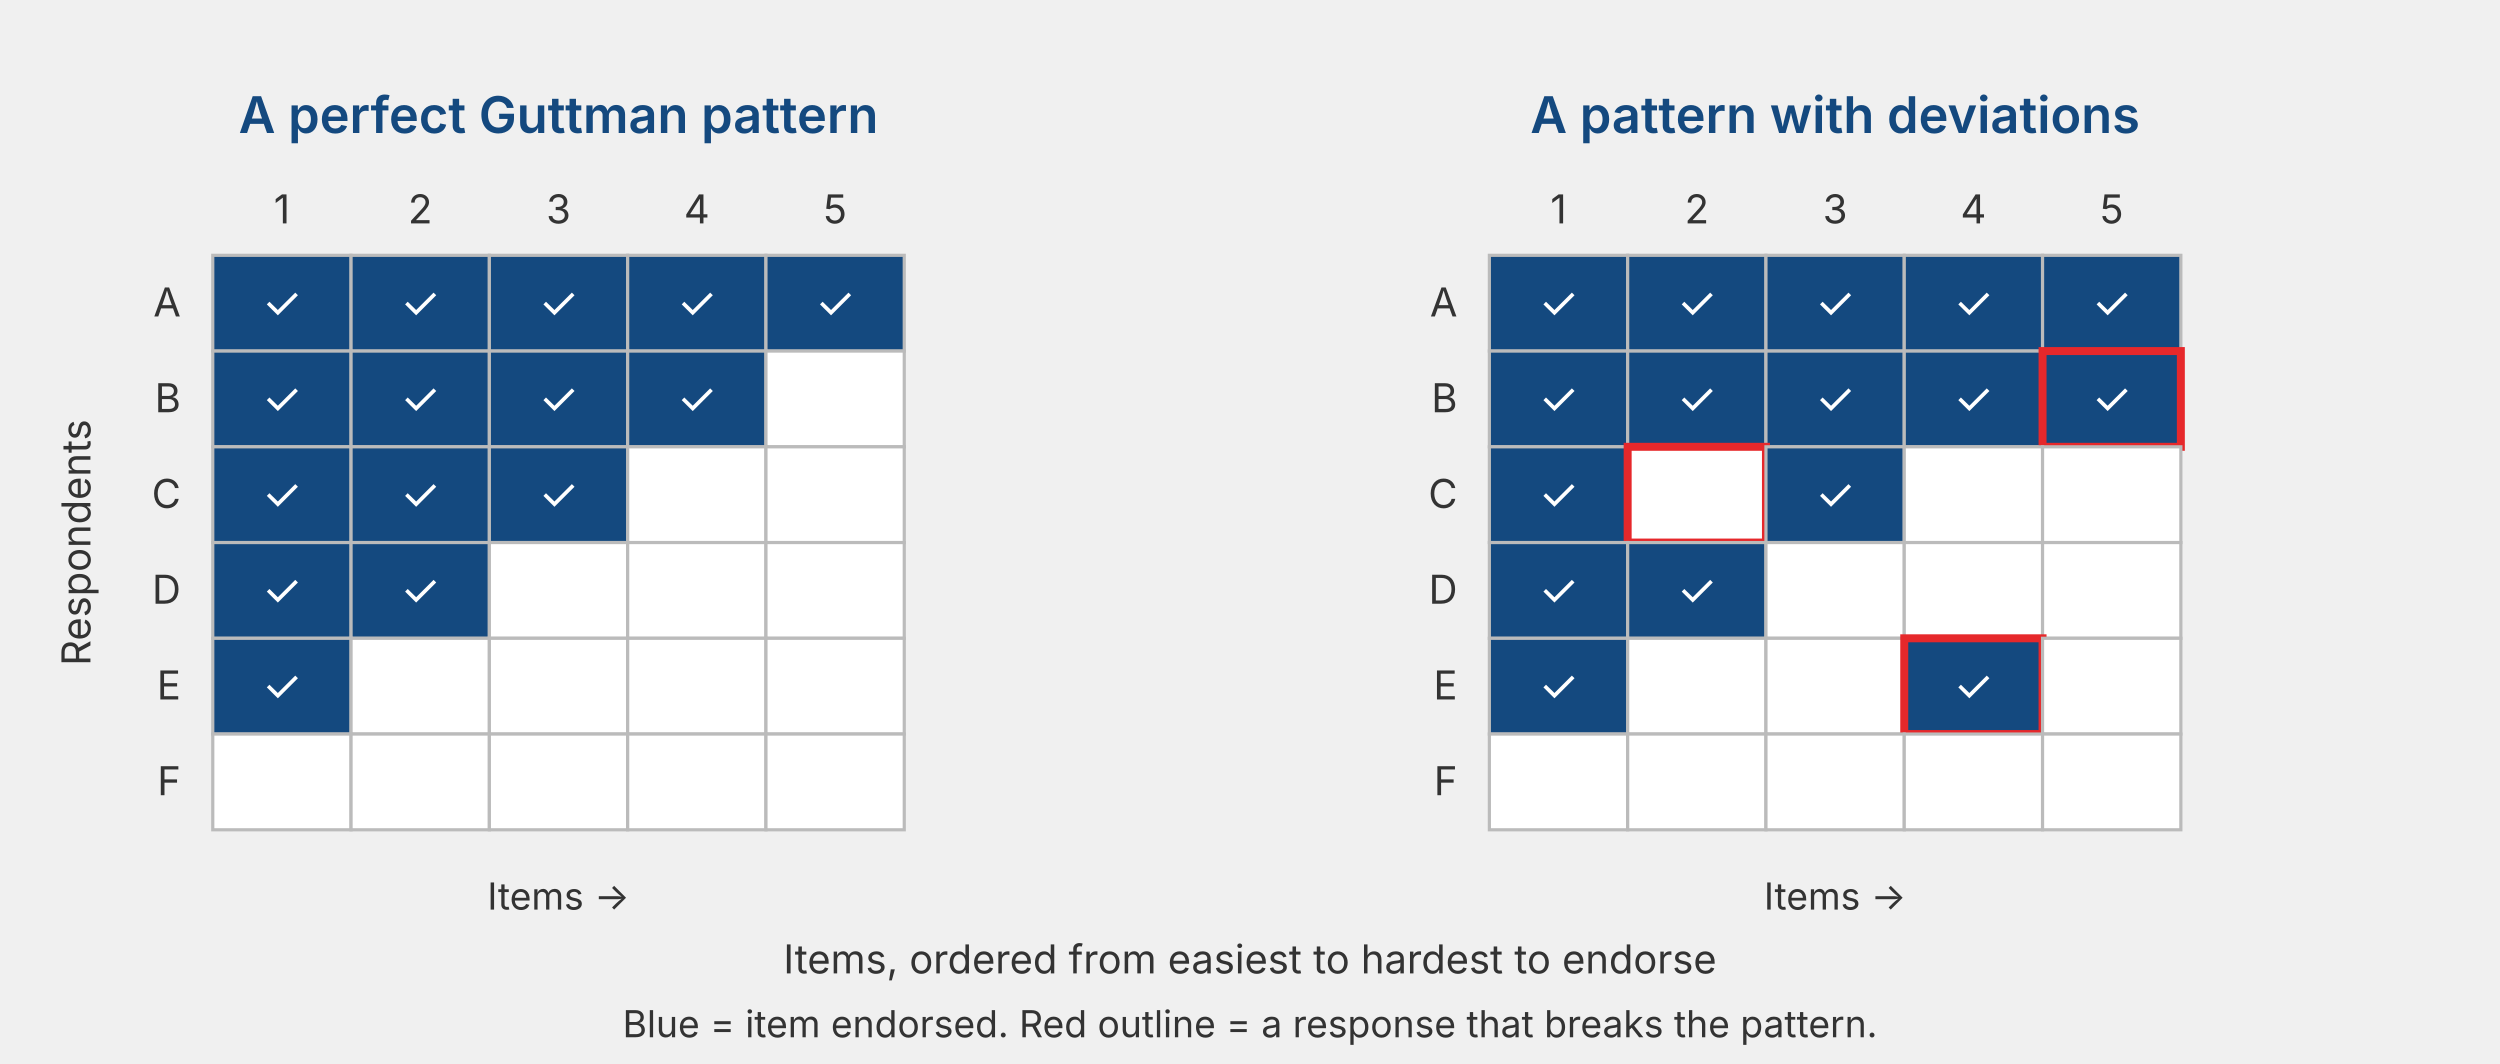
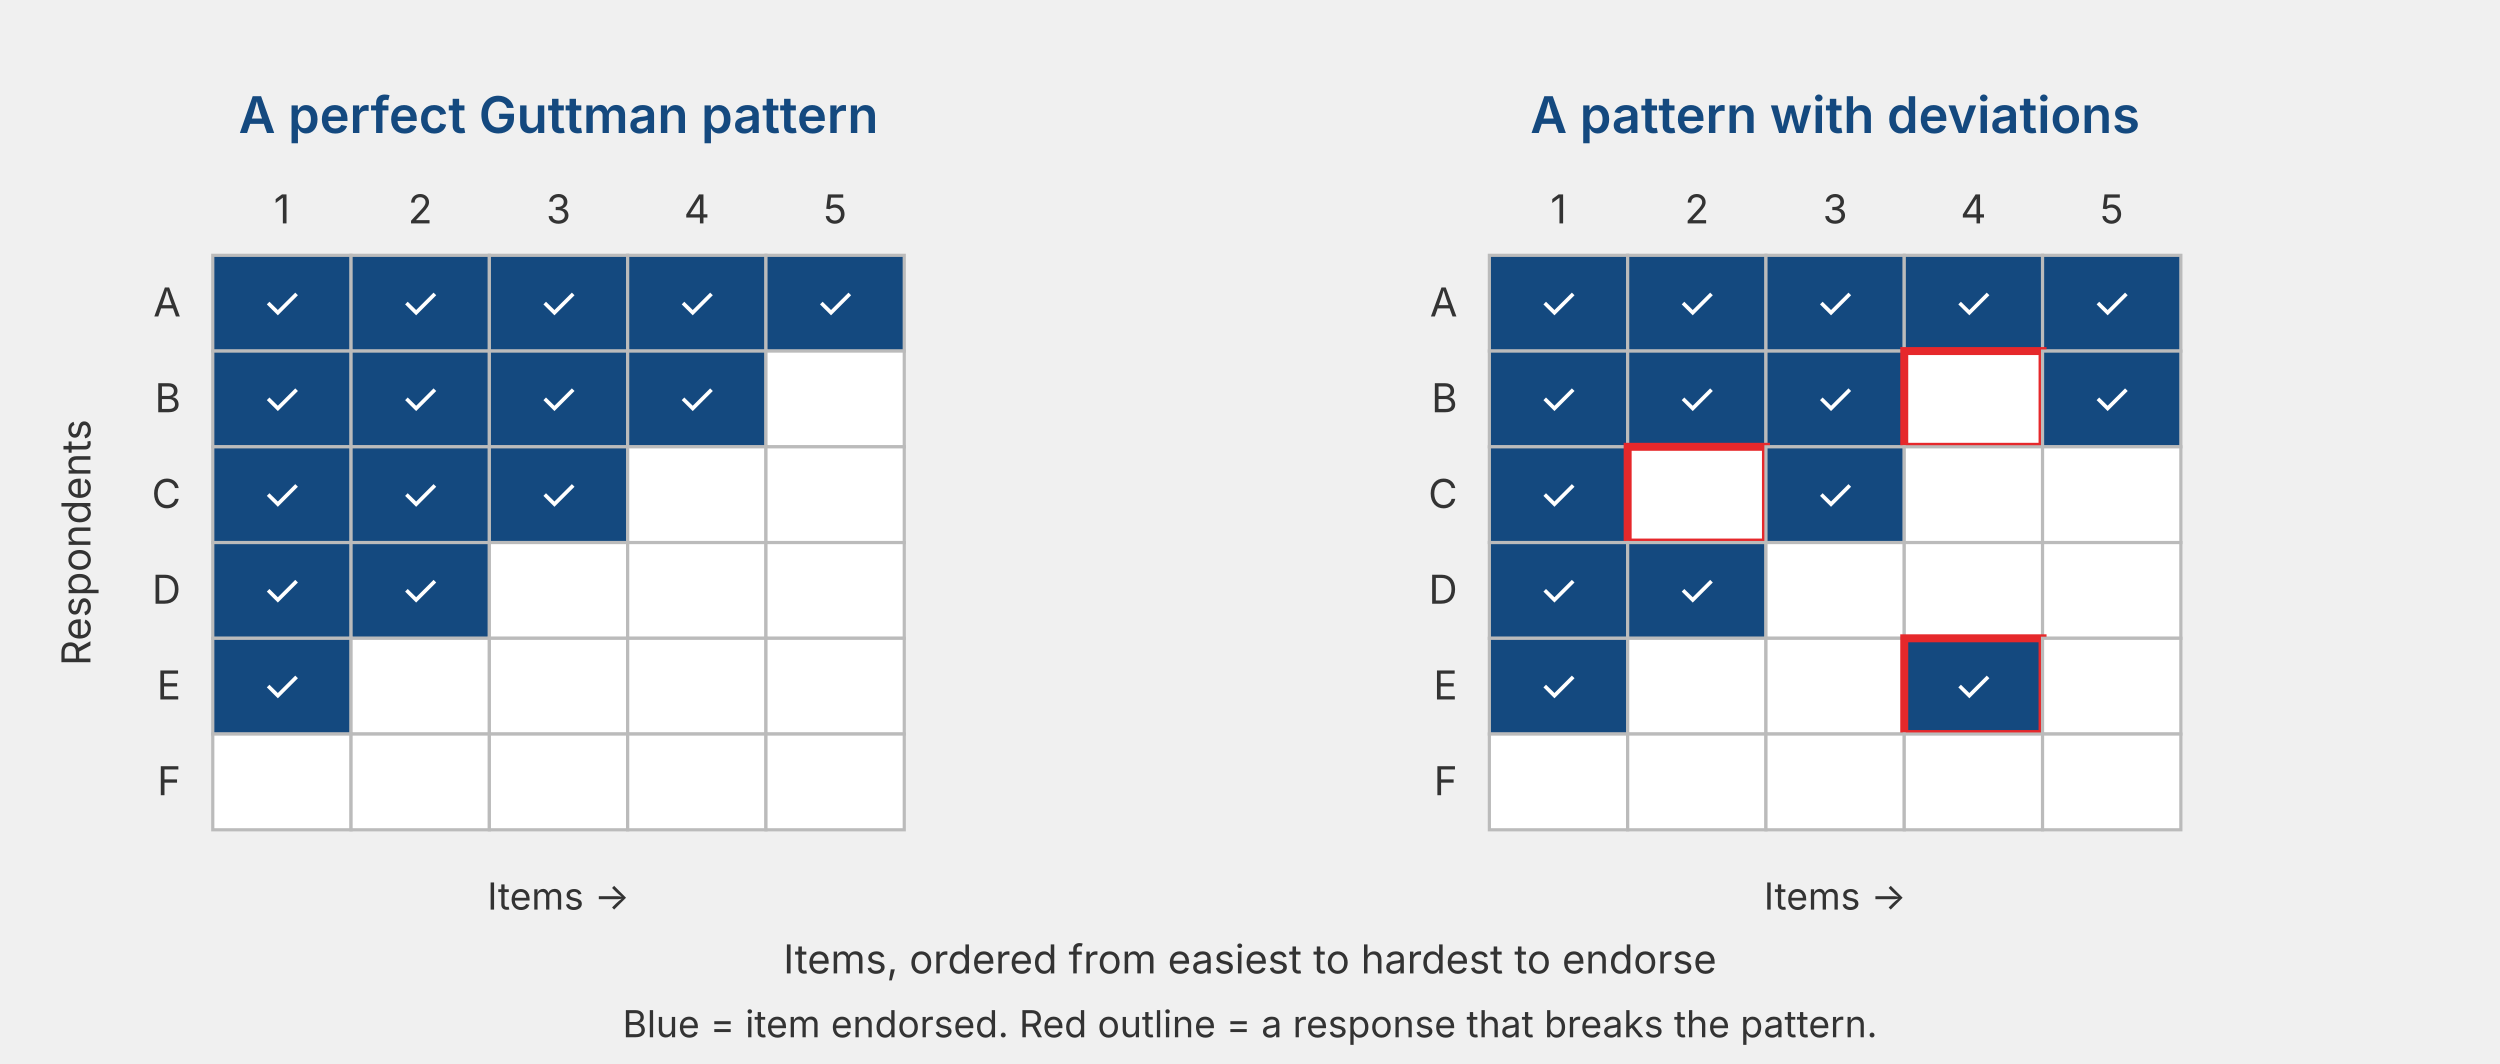
<svg xmlns="http://www.w3.org/2000/svg" width="940" height="400" viewBox="0 0 940 400" font-family="Segoe UI, Inter, Helvetica, sans-serif">
  <text x="210" y="50" font-size="19" font-weight="600" fill="#14497F" text-anchor="middle">A perfect Guttman pattern</text>
  <text x="106" y="84" font-size="15" fill="#333333" text-anchor="middle">1</text>
  <text x="158" y="84" font-size="15" fill="#333333" text-anchor="middle">2</text>
  <text x="210" y="84" font-size="15" fill="#333333" text-anchor="middle">3</text>
  <text x="262" y="84" font-size="15" fill="#333333" text-anchor="middle">4</text>
  <text x="314" y="84" font-size="15" fill="#333333" text-anchor="middle">5</text>
  <text x="68" y="119" font-size="15" fill="#333333" text-anchor="end">A</text>
  <rect x="80" y="96" width="52" height="36" fill="#14497F" stroke="#BBBBBB" stroke-width="1.2" />
  <text x="106" y="120" font-size="17" fill="#FFFFFF" text-anchor="middle">✓</text>
  <rect x="132" y="96" width="52" height="36" fill="#14497F" stroke="#BBBBBB" stroke-width="1.2" />
  <text x="158" y="120" font-size="17" fill="#FFFFFF" text-anchor="middle">✓</text>
  <rect x="184" y="96" width="52" height="36" fill="#14497F" stroke="#BBBBBB" stroke-width="1.2" />
  <text x="210" y="120" font-size="17" fill="#FFFFFF" text-anchor="middle">✓</text>
  <rect x="236" y="96" width="52" height="36" fill="#14497F" stroke="#BBBBBB" stroke-width="1.2" />
  <text x="262" y="120" font-size="17" fill="#FFFFFF" text-anchor="middle">✓</text>
  <rect x="288" y="96" width="52" height="36" fill="#14497F" stroke="#BBBBBB" stroke-width="1.2" />
  <text x="314" y="120" font-size="17" fill="#FFFFFF" text-anchor="middle">✓</text>
  <text x="68" y="155" font-size="15" fill="#333333" text-anchor="end">B</text>
  <rect x="80" y="132" width="52" height="36" fill="#14497F" stroke="#BBBBBB" stroke-width="1.2" />
  <text x="106" y="156" font-size="17" fill="#FFFFFF" text-anchor="middle">✓</text>
  <rect x="132" y="132" width="52" height="36" fill="#14497F" stroke="#BBBBBB" stroke-width="1.2" />
  <text x="158" y="156" font-size="17" fill="#FFFFFF" text-anchor="middle">✓</text>
  <rect x="184" y="132" width="52" height="36" fill="#14497F" stroke="#BBBBBB" stroke-width="1.2" />
  <text x="210" y="156" font-size="17" fill="#FFFFFF" text-anchor="middle">✓</text>
  <rect x="236" y="132" width="52" height="36" fill="#14497F" stroke="#BBBBBB" stroke-width="1.2" />
  <text x="262" y="156" font-size="17" fill="#FFFFFF" text-anchor="middle">✓</text>
  <rect x="288" y="132" width="52" height="36" fill="#FFFFFF" stroke="#BBBBBB" stroke-width="1.2" />
  <text x="68" y="191" font-size="15" fill="#333333" text-anchor="end">C</text>
  <rect x="80" y="168" width="52" height="36" fill="#14497F" stroke="#BBBBBB" stroke-width="1.2" />
  <text x="106" y="192" font-size="17" fill="#FFFFFF" text-anchor="middle">✓</text>
  <rect x="132" y="168" width="52" height="36" fill="#14497F" stroke="#BBBBBB" stroke-width="1.2" />
  <text x="158" y="192" font-size="17" fill="#FFFFFF" text-anchor="middle">✓</text>
  <rect x="184" y="168" width="52" height="36" fill="#14497F" stroke="#BBBBBB" stroke-width="1.2" />
  <text x="210" y="192" font-size="17" fill="#FFFFFF" text-anchor="middle">✓</text>
  <rect x="236" y="168" width="52" height="36" fill="#FFFFFF" stroke="#BBBBBB" stroke-width="1.2" />
  <rect x="288" y="168" width="52" height="36" fill="#FFFFFF" stroke="#BBBBBB" stroke-width="1.2" />
  <text x="68" y="227" font-size="15" fill="#333333" text-anchor="end">D</text>
  <rect x="80" y="204" width="52" height="36" fill="#14497F" stroke="#BBBBBB" stroke-width="1.2" />
  <text x="106" y="228" font-size="17" fill="#FFFFFF" text-anchor="middle">✓</text>
  <rect x="132" y="204" width="52" height="36" fill="#14497F" stroke="#BBBBBB" stroke-width="1.2" />
  <text x="158" y="228" font-size="17" fill="#FFFFFF" text-anchor="middle">✓</text>
  <rect x="184" y="204" width="52" height="36" fill="#FFFFFF" stroke="#BBBBBB" stroke-width="1.2" />
  <rect x="236" y="204" width="52" height="36" fill="#FFFFFF" stroke="#BBBBBB" stroke-width="1.2" />
  <rect x="288" y="204" width="52" height="36" fill="#FFFFFF" stroke="#BBBBBB" stroke-width="1.2" />
  <text x="68" y="263" font-size="15" fill="#333333" text-anchor="end">E</text>
  <rect x="80" y="240" width="52" height="36" fill="#14497F" stroke="#BBBBBB" stroke-width="1.2" />
  <text x="106" y="264" font-size="17" fill="#FFFFFF" text-anchor="middle">✓</text>
  <rect x="132" y="240" width="52" height="36" fill="#FFFFFF" stroke="#BBBBBB" stroke-width="1.2" />
  <rect x="184" y="240" width="52" height="36" fill="#FFFFFF" stroke="#BBBBBB" stroke-width="1.2" />
  <rect x="236" y="240" width="52" height="36" fill="#FFFFFF" stroke="#BBBBBB" stroke-width="1.2" />
  <rect x="288" y="240" width="52" height="36" fill="#FFFFFF" stroke="#BBBBBB" stroke-width="1.2" />
  <text x="68" y="299" font-size="15" fill="#333333" text-anchor="end">F</text>
  <rect x="80" y="276" width="52" height="36" fill="#FFFFFF" stroke="#BBBBBB" stroke-width="1.2" />
  <rect x="132" y="276" width="52" height="36" fill="#FFFFFF" stroke="#BBBBBB" stroke-width="1.2" />
  <rect x="184" y="276" width="52" height="36" fill="#FFFFFF" stroke="#BBBBBB" stroke-width="1.2" />
  <rect x="236" y="276" width="52" height="36" fill="#FFFFFF" stroke="#BBBBBB" stroke-width="1.2" />
  <rect x="288" y="276" width="52" height="36" fill="#FFFFFF" stroke="#BBBBBB" stroke-width="1.2" />
  <text x="690" y="50" font-size="19" font-weight="600" fill="#14497F" text-anchor="middle">A pattern with deviations</text>
  <text x="586" y="84" font-size="15" fill="#333333" text-anchor="middle">1</text>
  <text x="638" y="84" font-size="15" fill="#333333" text-anchor="middle">2</text>
  <text x="690" y="84" font-size="15" fill="#333333" text-anchor="middle">3</text>
  <text x="742" y="84" font-size="15" fill="#333333" text-anchor="middle">4</text>
  <text x="794" y="84" font-size="15" fill="#333333" text-anchor="middle">5</text>
  <text x="548" y="119" font-size="15" fill="#333333" text-anchor="end">A</text>
  <rect x="560" y="96" width="52" height="36" fill="#14497F" stroke="#BBBBBB" stroke-width="1.2" />
  <text x="586" y="120" font-size="17" fill="#FFFFFF" text-anchor="middle">✓</text>
  <rect x="612" y="96" width="52" height="36" fill="#14497F" stroke="#BBBBBB" stroke-width="1.2" />
  <text x="638" y="120" font-size="17" fill="#FFFFFF" text-anchor="middle">✓</text>
  <rect x="664" y="96" width="52" height="36" fill="#14497F" stroke="#BBBBBB" stroke-width="1.2" />
  <text x="690" y="120" font-size="17" fill="#FFFFFF" text-anchor="middle">✓</text>
  <rect x="716" y="96" width="52" height="36" fill="#14497F" stroke="#BBBBBB" stroke-width="1.2" />
  <text x="742" y="120" font-size="17" fill="#FFFFFF" text-anchor="middle">✓</text>
  <rect x="768" y="96" width="52" height="36" fill="#14497F" stroke="#BBBBBB" stroke-width="1.2" />
  <text x="794" y="120" font-size="17" fill="#FFFFFF" text-anchor="middle">✓</text>
  <text x="548" y="155" font-size="15" fill="#333333" text-anchor="end">B</text>
  <rect x="560" y="132" width="52" height="36" fill="#14497F" stroke="#BBBBBB" stroke-width="1.2" />
  <text x="586" y="156" font-size="17" fill="#FFFFFF" text-anchor="middle">✓</text>
  <rect x="612" y="132" width="52" height="36" fill="#14497F" stroke="#BBBBBB" stroke-width="1.2" />
  <text x="638" y="156" font-size="17" fill="#FFFFFF" text-anchor="middle">✓</text>
  <rect x="664" y="132" width="52" height="36" fill="#14497F" stroke="#BBBBBB" stroke-width="1.2" />
  <text x="690" y="156" font-size="17" fill="#FFFFFF" text-anchor="middle">✓</text>
-   <rect x="716" y="132" width="52" height="36" fill="#14497F" stroke="#BBBBBB" stroke-width="1.2" />
-   <text x="742" y="156" font-size="17" fill="#FFFFFF" text-anchor="middle">✓</text>
-   <rect x="768" y="132" width="52" height="36" fill="#14497F" stroke="#E6282B" stroke-width="3" />
+   <rect x="716" y="132" width="52" height="36" fill="#FFFFFF" stroke="#E6282B" stroke-width="3" />
+   <rect x="768" y="132" width="52" height="36" fill="#14497F" stroke="#BBBBBB" stroke-width="1.2" />
  <text x="794" y="156" font-size="17" fill="#FFFFFF" text-anchor="middle">✓</text>
  <text x="548" y="191" font-size="15" fill="#333333" text-anchor="end">C</text>
  <rect x="560" y="168" width="52" height="36" fill="#14497F" stroke="#BBBBBB" stroke-width="1.2" />
  <text x="586" y="192" font-size="17" fill="#FFFFFF" text-anchor="middle">✓</text>
  <rect x="612" y="168" width="52" height="36" fill="#FFFFFF" stroke="#E6282B" stroke-width="3" />
  <rect x="664" y="168" width="52" height="36" fill="#14497F" stroke="#BBBBBB" stroke-width="1.2" />
  <text x="690" y="192" font-size="17" fill="#FFFFFF" text-anchor="middle">✓</text>
  <rect x="716" y="168" width="52" height="36" fill="#FFFFFF" stroke="#BBBBBB" stroke-width="1.2" />
  <rect x="768" y="168" width="52" height="36" fill="#FFFFFF" stroke="#BBBBBB" stroke-width="1.2" />
  <text x="548" y="227" font-size="15" fill="#333333" text-anchor="end">D</text>
  <rect x="560" y="204" width="52" height="36" fill="#14497F" stroke="#BBBBBB" stroke-width="1.2" />
  <text x="586" y="228" font-size="17" fill="#FFFFFF" text-anchor="middle">✓</text>
  <rect x="612" y="204" width="52" height="36" fill="#14497F" stroke="#BBBBBB" stroke-width="1.2" />
  <text x="638" y="228" font-size="17" fill="#FFFFFF" text-anchor="middle">✓</text>
  <rect x="664" y="204" width="52" height="36" fill="#FFFFFF" stroke="#BBBBBB" stroke-width="1.2" />
  <rect x="716" y="204" width="52" height="36" fill="#FFFFFF" stroke="#BBBBBB" stroke-width="1.2" />
  <rect x="768" y="204" width="52" height="36" fill="#FFFFFF" stroke="#BBBBBB" stroke-width="1.2" />
  <text x="548" y="263" font-size="15" fill="#333333" text-anchor="end">E</text>
  <rect x="560" y="240" width="52" height="36" fill="#14497F" stroke="#BBBBBB" stroke-width="1.2" />
  <text x="586" y="264" font-size="17" fill="#FFFFFF" text-anchor="middle">✓</text>
  <rect x="612" y="240" width="52" height="36" fill="#FFFFFF" stroke="#BBBBBB" stroke-width="1.2" />
  <rect x="664" y="240" width="52" height="36" fill="#FFFFFF" stroke="#BBBBBB" stroke-width="1.2" />
  <rect x="716" y="240" width="52" height="36" fill="#14497F" stroke="#E6282B" stroke-width="3" />
  <text x="742" y="264" font-size="17" fill="#FFFFFF" text-anchor="middle">✓</text>
  <rect x="768" y="240" width="52" height="36" fill="#FFFFFF" stroke="#BBBBBB" stroke-width="1.2" />
  <text x="548" y="299" font-size="15" fill="#333333" text-anchor="end">F</text>
  <rect x="560" y="276" width="52" height="36" fill="#FFFFFF" stroke="#BBBBBB" stroke-width="1.2" />
  <rect x="612" y="276" width="52" height="36" fill="#FFFFFF" stroke="#BBBBBB" stroke-width="1.2" />
  <rect x="664" y="276" width="52" height="36" fill="#FFFFFF" stroke="#BBBBBB" stroke-width="1.2" />
  <rect x="716" y="276" width="52" height="36" fill="#FFFFFF" stroke="#BBBBBB" stroke-width="1.2" />
  <rect x="768" y="276" width="52" height="36" fill="#FFFFFF" stroke="#BBBBBB" stroke-width="1.2" />
  <text x="210" y="342" font-size="14" fill="#333333" text-anchor="middle">Items →</text>
  <text x="690" y="342" font-size="14" fill="#333333" text-anchor="middle">Items →</text>
  <text x="34" y="204" font-size="15" fill="#333333" text-anchor="middle" transform="rotate(-90 34 204)">Respondents</text>
  <text x="470" y="366" font-size="15" fill="#333333" text-anchor="middle">Items, ordered from easiest to hardest to endorse</text>
  <text x="470" y="390" font-size="14" fill="#333333" text-anchor="middle">Blue = item endorsed.  Red outline = a response that breaks the pattern.</text>
</svg>
